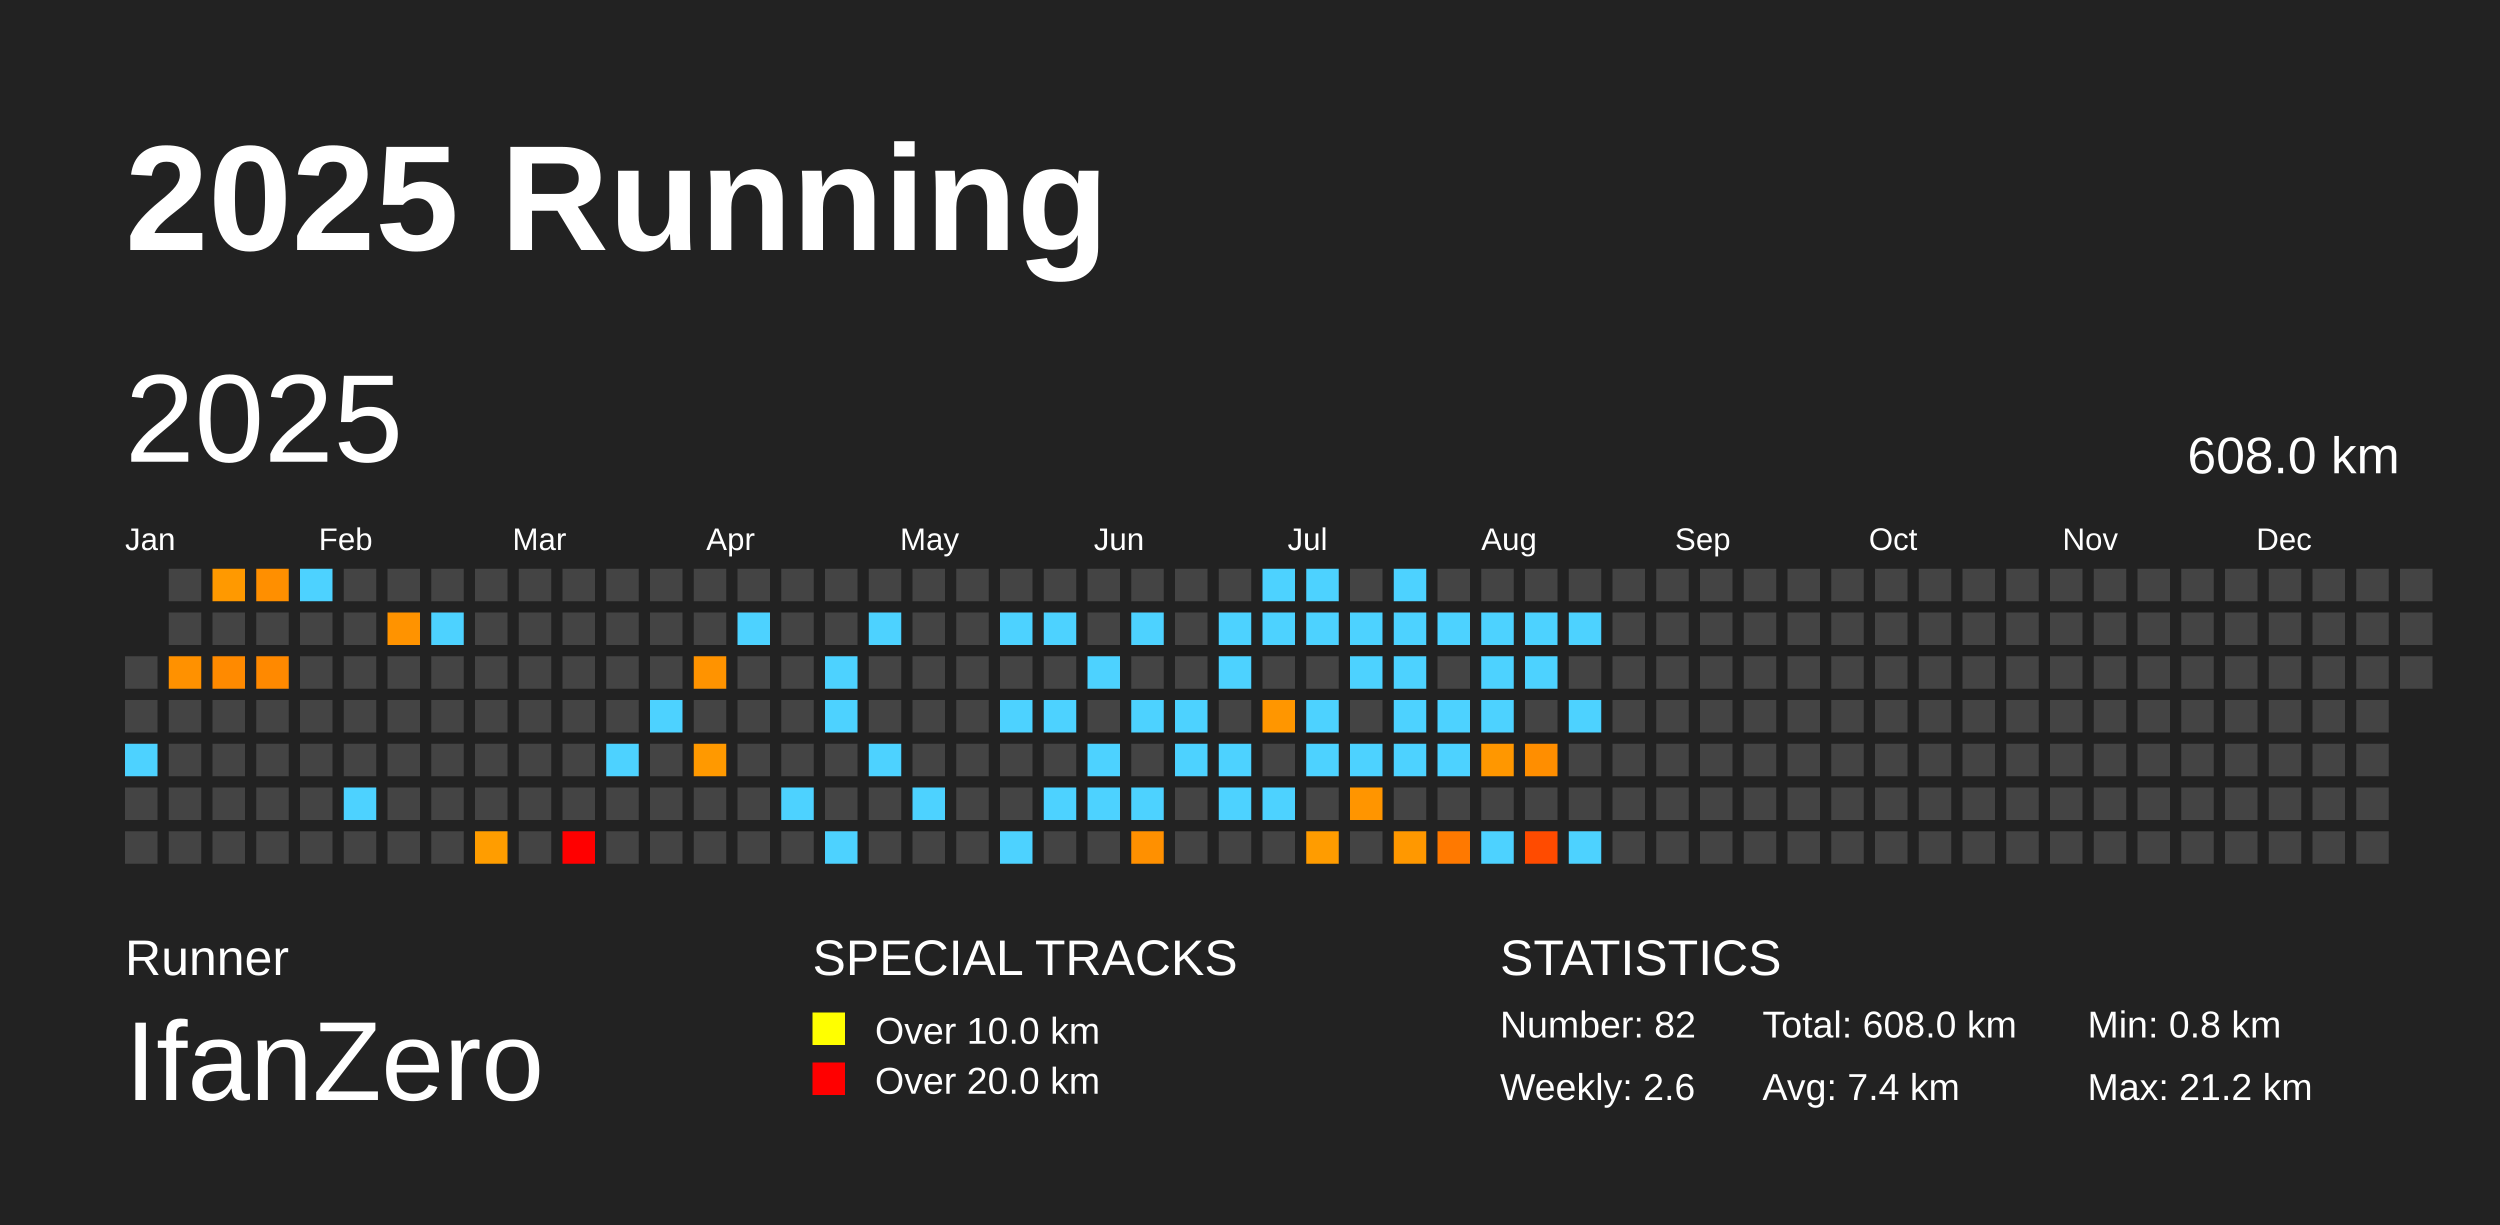
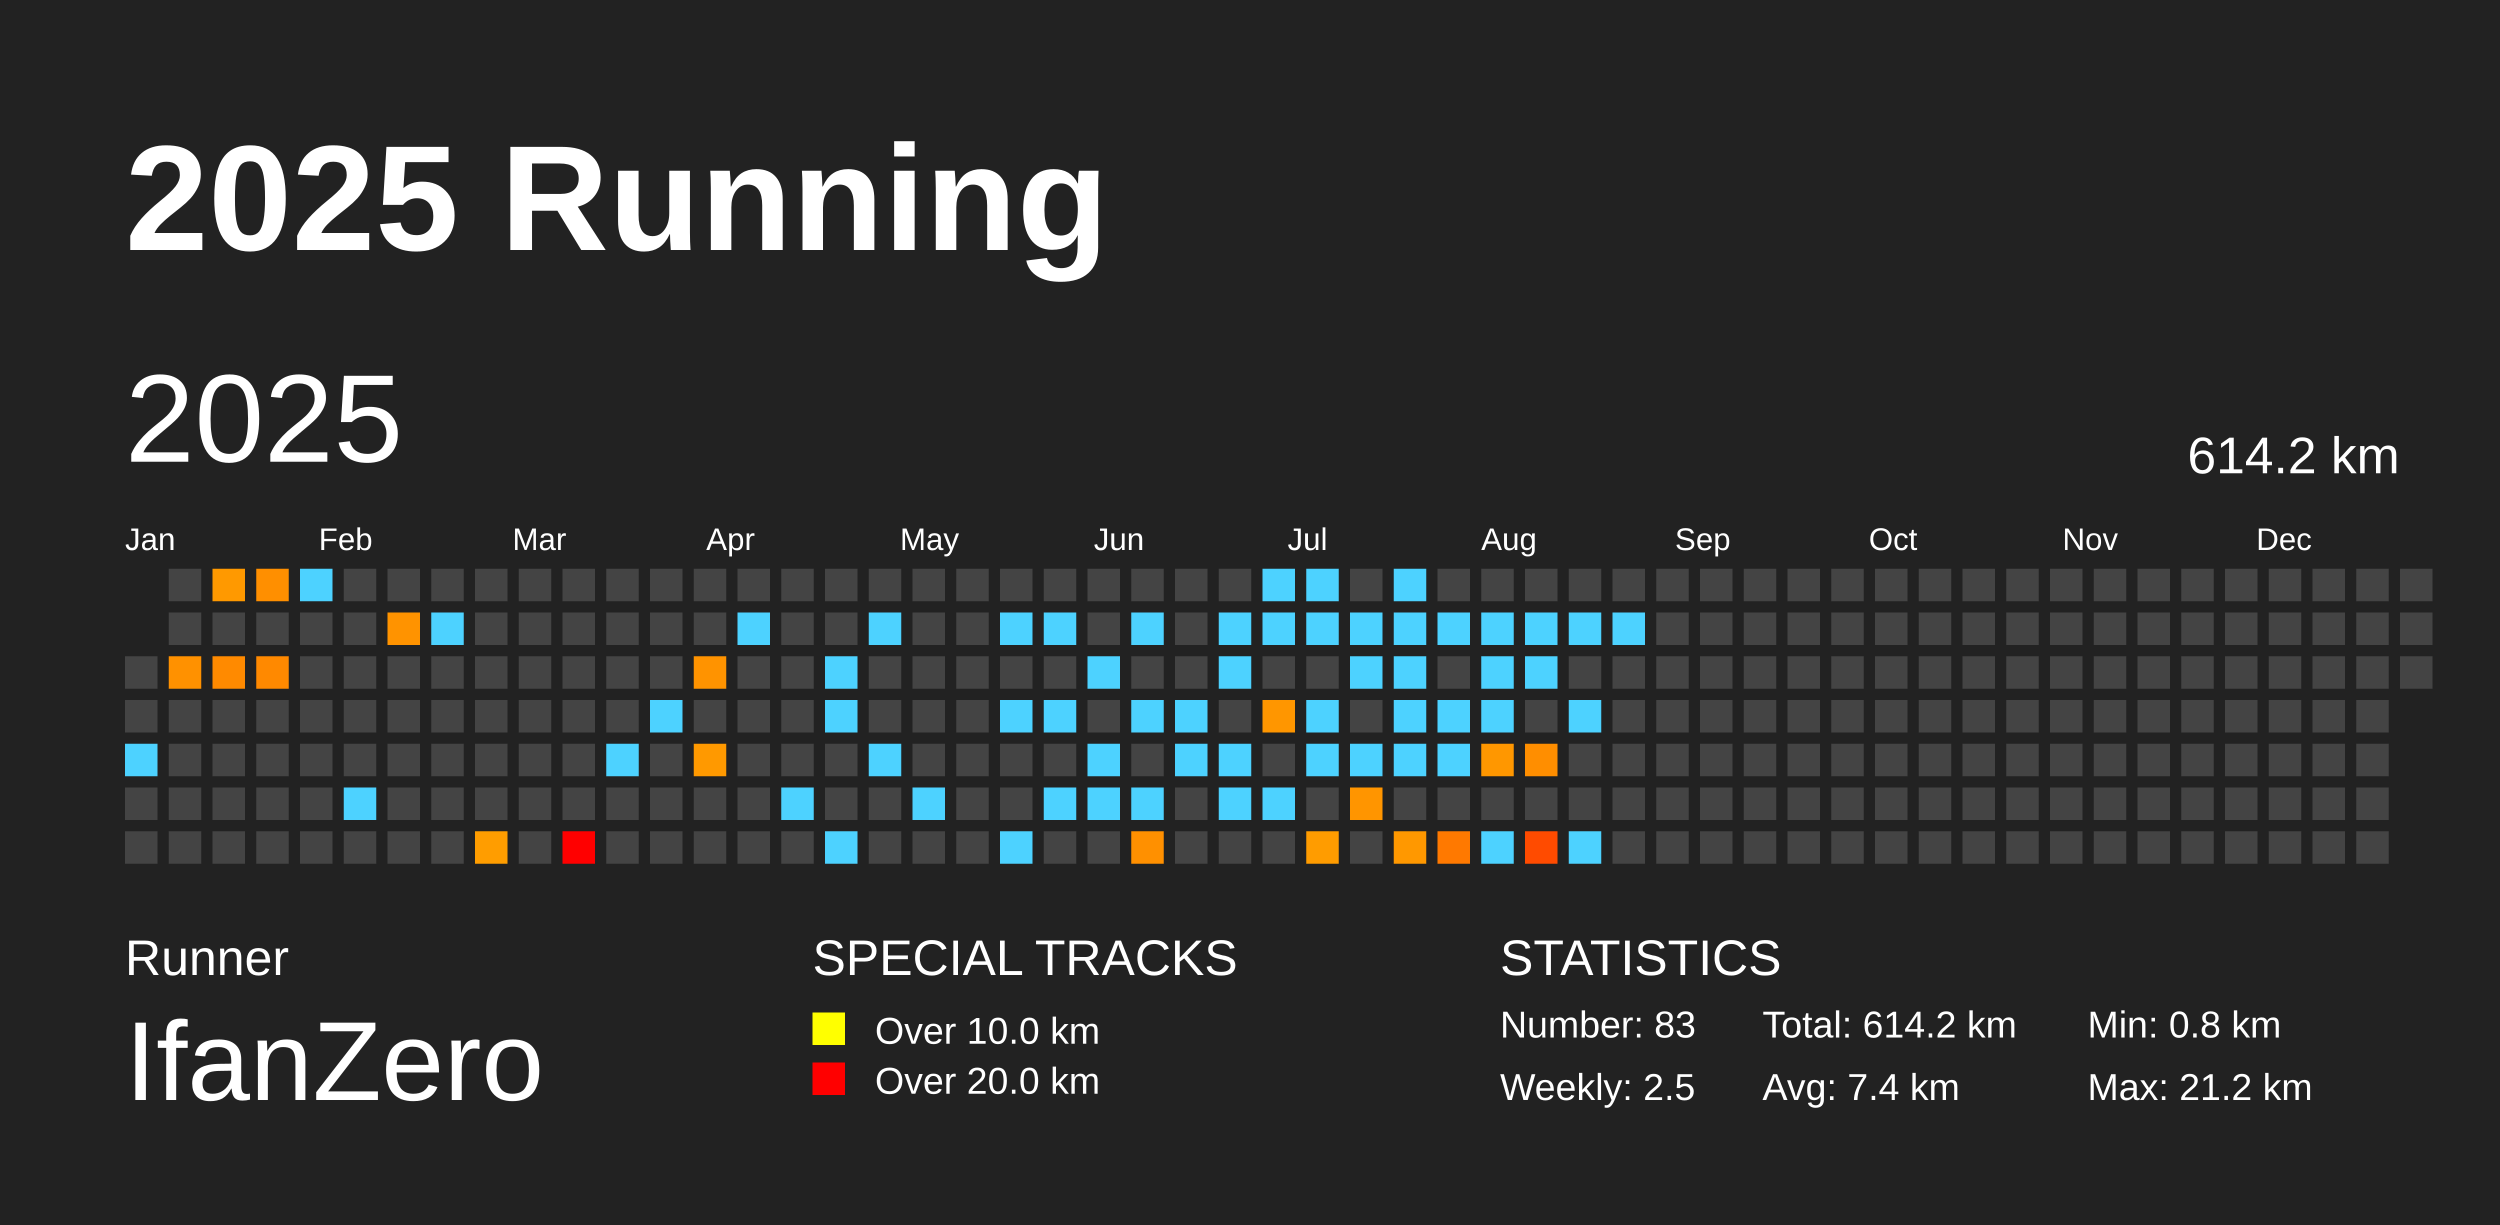
<svg xmlns="http://www.w3.org/2000/svg" baseProfile="full" height="98mm" version="1.1" viewBox="0,0,200,98" width="200mm">
  <defs />
  <rect fill="#222222" height="98" width="200" x="0" y="0" />
  <text fill="#FFFFFF" style="font-size:12px; font-family:Arial; font-weight:bold;" x="10" y="20">2025 Running</text>
  <text fill="#FFFFFF" style="font-size:4px; font-family:Arial" x="10" y="78">Runner</text>
  <text fill="#FFFFFF" style="font-size:9px; font-family:Arial" x="10" y="88">IfanZero</text>
  <text fill="#FFFFFF" style="font-size:4px; font-family:Arial" x="65" y="78">SPECIAL TRACKS</text>
  <rect fill="yellow" height="2.6" width="2.6" x="65" y="81" />
  <text fill="#FFFFFF" style="font-size:3px; font-family:Arial" x="70" y="83.5">Over 10.0 km</text>
  <rect fill="red" height="2.6" width="2.6" x="65" y="85" />
  <text fill="#FFFFFF" style="font-size:3px; font-family:Arial" x="70" y="87.5">Over 20.0 km</text>
  <text fill="#FFFFFF" style="font-size:4px; font-family:Arial" x="120" y="78">STATISTICS</text>
-   <text fill="#FFFFFF" style="font-size:3px; font-family:Arial" x="120" y="83">Number: 82</text>
-   <text fill="#FFFFFF" style="font-size:3px; font-family:Arial" x="120" y="88">Weekly: 2.6</text>
-   <text fill="#FFFFFF" style="font-size:3px; font-family:Arial" x="141" y="83">Total: 608.0 km</text>
+   <text fill="#FFFFFF" style="font-size:3px; font-family:Arial" x="120" y="83">Number: 83</text>
+   <text fill="#FFFFFF" style="font-size:3px; font-family:Arial" x="120" y="88">Weekly: 2.5</text>
+   <text fill="#FFFFFF" style="font-size:3px; font-family:Arial" x="141" y="83">Total: 614.2 km</text>
  <text fill="#FFFFFF" style="font-size:3px; font-family:Arial" x="141" y="88">Avg: 7.4 km</text>
  <text fill="#FFFFFF" style="font-size:3px; font-family:Arial" x="167" y="83">Min: 0.8 km</text>
  <text fill="#FFFFFF" style="font-size:3px; font-family:Arial" x="167" y="88">Max: 21.2 km</text>
  <text dominant-baseline="hanging" fill="#FFFFFF" style="font-size:10.0px; font-family:Arial;" x="10" y="30">2025</text>
-   <text dominant-baseline="hanging" fill="#FFFFFF" style="font-size:4.125px; font-family:Arial;" x="175" y="35">608.0 km</text>
+   <text dominant-baseline="hanging" fill="#FFFFFF" style="font-size:4.125px; font-family:Arial;" x="175" y="35">614.2 km</text>
  <text fill="#FFFFFF" style="font-size:2.5px; font-family:Arial" x="10.0" y="44">Jan</text>
  <text fill="#FFFFFF" style="font-size:2.5px; font-family:Arial" x="25.5" y="44">Feb</text>
  <text fill="#FFFFFF" style="font-size:2.5px; font-family:Arial" x="41.0" y="44">Mar</text>
  <text fill="#FFFFFF" style="font-size:2.5px; font-family:Arial" x="56.5" y="44">Apr</text>
  <text fill="#FFFFFF" style="font-size:2.5px; font-family:Arial" x="72.0" y="44">May</text>
  <text fill="#FFFFFF" style="font-size:2.5px; font-family:Arial" x="87.5" y="44">Jun</text>
  <text fill="#FFFFFF" style="font-size:2.5px; font-family:Arial" x="103.0" y="44">Jul</text>
  <text fill="#FFFFFF" style="font-size:2.5px; font-family:Arial" x="118.5" y="44">Aug</text>
  <text fill="#FFFFFF" style="font-size:2.5px; font-family:Arial" x="134.0" y="44">Sep</text>
  <text fill="#FFFFFF" style="font-size:2.5px; font-family:Arial" x="149.5" y="44">Oct</text>
  <text fill="#FFFFFF" style="font-size:2.5px; font-family:Arial" x="165.0" y="44">Nov</text>
  <text fill="#FFFFFF" style="font-size:2.5px; font-family:Arial" x="180.5" y="44">Dec</text>
  <rect fill="#444444" height="2.6" width="2.6" x="10.0" y="52.5" />
  <rect fill="#444444" height="2.6" width="2.6" x="10.0" y="56.0" />
  <rect fill="#4dd2ff" height="2.6" width="2.6" x="10.0" y="59.5" />
  <rect fill="#444444" height="2.6" width="2.6" x="10.0" y="63.0" />
  <rect fill="#444444" height="2.6" width="2.6" x="10.0" y="66.5" />
  <rect fill="#444444" height="2.6" width="2.6" x="13.5" y="45.5" />
  <rect fill="#444444" height="2.6" width="2.6" x="13.5" y="49.0" />
  <rect fill="#ff9100" height="2.6" width="2.6" x="13.5" y="52.5" />
  <rect fill="#444444" height="2.6" width="2.6" x="13.5" y="56.0" />
  <rect fill="#444444" height="2.6" width="2.6" x="13.5" y="59.5" />
  <rect fill="#444444" height="2.6" width="2.6" x="13.5" y="63.0" />
  <rect fill="#444444" height="2.6" width="2.6" x="13.5" y="66.5" />
  <rect fill="#ff9900" height="2.6" width="2.6" x="17.0" y="45.5" />
  <rect fill="#444444" height="2.6" width="2.6" x="17.0" y="49.0" />
  <rect fill="#ff8a00" height="2.6" width="2.6" x="17.0" y="52.5" />
  <rect fill="#444444" height="2.6" width="2.6" x="17.0" y="56.0" />
  <rect fill="#444444" height="2.6" width="2.6" x="17.0" y="59.5" />
  <rect fill="#444444" height="2.6" width="2.6" x="17.0" y="63.0" />
  <rect fill="#444444" height="2.6" width="2.6" x="17.0" y="66.5" />
  <rect fill="#ff8f00" height="2.6" width="2.6" x="20.5" y="45.5" />
  <rect fill="#444444" height="2.6" width="2.6" x="20.5" y="49.0" />
  <rect fill="#ff8900" height="2.6" width="2.6" x="20.5" y="52.5" />
  <rect fill="#444444" height="2.6" width="2.6" x="20.5" y="56.0" />
  <rect fill="#444444" height="2.6" width="2.6" x="20.5" y="59.5" />
  <rect fill="#444444" height="2.6" width="2.6" x="20.5" y="63.0" />
  <rect fill="#444444" height="2.6" width="2.6" x="20.5" y="66.5" />
  <rect fill="#4dd2ff" height="2.6" width="2.6" x="24.0" y="45.5" />
  <rect fill="#444444" height="2.6" width="2.6" x="24.0" y="49.0" />
  <rect fill="#444444" height="2.6" width="2.6" x="24.0" y="52.5" />
  <rect fill="#444444" height="2.6" width="2.6" x="24.0" y="56.0" />
  <rect fill="#444444" height="2.6" width="2.6" x="24.0" y="59.5" />
  <rect fill="#444444" height="2.6" width="2.6" x="24.0" y="63.0" />
  <rect fill="#444444" height="2.6" width="2.6" x="24.0" y="66.5" />
  <rect fill="#444444" height="2.6" width="2.6" x="27.5" y="45.5" />
  <rect fill="#444444" height="2.6" width="2.6" x="27.5" y="49.0" />
  <rect fill="#444444" height="2.6" width="2.6" x="27.5" y="52.5" />
  <rect fill="#444444" height="2.6" width="2.6" x="27.5" y="56.0" />
  <rect fill="#444444" height="2.6" width="2.6" x="27.5" y="59.5" />
  <rect fill="#4dd2ff" height="2.6" width="2.6" x="27.5" y="63.0" />
  <rect fill="#444444" height="2.6" width="2.6" x="27.5" y="66.5" />
  <rect fill="#444444" height="2.6" width="2.6" x="31.0" y="45.5" />
  <rect fill="#ff9300" height="2.6" width="2.6" x="31.0" y="49.0" />
  <rect fill="#444444" height="2.6" width="2.6" x="31.0" y="52.5" />
  <rect fill="#444444" height="2.6" width="2.6" x="31.0" y="56.0" />
  <rect fill="#444444" height="2.6" width="2.6" x="31.0" y="59.5" />
  <rect fill="#444444" height="2.6" width="2.6" x="31.0" y="63.0" />
  <rect fill="#444444" height="2.6" width="2.6" x="31.0" y="66.5" />
  <rect fill="#444444" height="2.6" width="2.6" x="34.5" y="45.5" />
  <rect fill="#4dd2ff" height="2.6" width="2.6" x="34.5" y="49.0" />
  <rect fill="#444444" height="2.6" width="2.6" x="34.5" y="52.5" />
  <rect fill="#444444" height="2.6" width="2.6" x="34.5" y="56.0" />
  <rect fill="#444444" height="2.6" width="2.6" x="34.5" y="59.5" />
  <rect fill="#444444" height="2.6" width="2.6" x="34.5" y="63.0" />
  <rect fill="#444444" height="2.6" width="2.6" x="34.5" y="66.5" />
  <rect fill="#444444" height="2.6" width="2.6" x="38.0" y="45.5" />
  <rect fill="#444444" height="2.6" width="2.6" x="38.0" y="49.0" />
  <rect fill="#444444" height="2.6" width="2.6" x="38.0" y="52.5" />
  <rect fill="#444444" height="2.6" width="2.6" x="38.0" y="56.0" />
  <rect fill="#444444" height="2.6" width="2.6" x="38.0" y="59.5" />
  <rect fill="#444444" height="2.6" width="2.6" x="38.0" y="63.0" />
  <rect fill="#ff9d00" height="2.6" width="2.6" x="38.0" y="66.5" />
  <rect fill="#444444" height="2.6" width="2.6" x="41.5" y="45.5" />
  <rect fill="#444444" height="2.6" width="2.6" x="41.5" y="49.0" />
  <rect fill="#444444" height="2.6" width="2.6" x="41.5" y="52.5" />
  <rect fill="#444444" height="2.6" width="2.6" x="41.5" y="56.0" />
  <rect fill="#444444" height="2.6" width="2.6" x="41.5" y="59.5" />
  <rect fill="#444444" height="2.6" width="2.6" x="41.5" y="63.0" />
  <rect fill="#444444" height="2.6" width="2.6" x="41.5" y="66.5" />
  <rect fill="#444444" height="2.6" width="2.6" x="45.0" y="45.5" />
  <rect fill="#444444" height="2.6" width="2.6" x="45.0" y="49.0" />
  <rect fill="#444444" height="2.6" width="2.6" x="45.0" y="52.5" />
  <rect fill="#444444" height="2.6" width="2.6" x="45.0" y="56.0" />
  <rect fill="#444444" height="2.6" width="2.6" x="45.0" y="59.5" />
  <rect fill="#444444" height="2.6" width="2.6" x="45.0" y="63.0" />
  <rect fill="red" height="2.6" width="2.6" x="45.0" y="66.5" />
  <rect fill="#444444" height="2.6" width="2.6" x="48.5" y="45.5" />
  <rect fill="#444444" height="2.6" width="2.6" x="48.5" y="49.0" />
  <rect fill="#444444" height="2.6" width="2.6" x="48.5" y="52.5" />
  <rect fill="#444444" height="2.6" width="2.6" x="48.5" y="56.0" />
  <rect fill="#4dd2ff" height="2.6" width="2.6" x="48.5" y="59.5" />
  <rect fill="#444444" height="2.6" width="2.6" x="48.5" y="63.0" />
  <rect fill="#444444" height="2.6" width="2.6" x="48.5" y="66.5" />
  <rect fill="#444444" height="2.6" width="2.6" x="52.0" y="45.5" />
  <rect fill="#444444" height="2.6" width="2.6" x="52.0" y="49.0" />
  <rect fill="#444444" height="2.6" width="2.6" x="52.0" y="52.5" />
  <rect fill="#4dd2ff" height="2.6" width="2.6" x="52.0" y="56.0" />
  <rect fill="#444444" height="2.6" width="2.6" x="52.0" y="59.5" />
  <rect fill="#444444" height="2.6" width="2.6" x="52.0" y="63.0" />
  <rect fill="#444444" height="2.6" width="2.6" x="52.0" y="66.5" />
  <rect fill="#444444" height="2.6" width="2.6" x="55.5" y="45.5" />
  <rect fill="#444444" height="2.6" width="2.6" x="55.5" y="49.0" />
  <rect fill="#ff9300" height="2.6" width="2.6" x="55.5" y="52.5" />
  <rect fill="#444444" height="2.6" width="2.6" x="55.5" y="56.0" />
  <rect fill="#ff9900" height="2.6" width="2.6" x="55.5" y="59.5" />
  <rect fill="#444444" height="2.6" width="2.6" x="55.5" y="63.0" />
  <rect fill="#444444" height="2.6" width="2.6" x="55.5" y="66.5" />
  <rect fill="#444444" height="2.6" width="2.6" x="59.0" y="45.5" />
  <rect fill="#4dd2ff" height="2.6" width="2.6" x="59.0" y="49.0" />
  <rect fill="#444444" height="2.6" width="2.6" x="59.0" y="52.5" />
  <rect fill="#444444" height="2.6" width="2.6" x="59.0" y="56.0" />
  <rect fill="#444444" height="2.6" width="2.6" x="59.0" y="59.5" />
  <rect fill="#444444" height="2.6" width="2.6" x="59.0" y="63.0" />
  <rect fill="#444444" height="2.6" width="2.6" x="59.0" y="66.5" />
  <rect fill="#444444" height="2.6" width="2.6" x="62.5" y="45.5" />
  <rect fill="#444444" height="2.6" width="2.6" x="62.5" y="49.0" />
  <rect fill="#444444" height="2.6" width="2.6" x="62.5" y="52.5" />
  <rect fill="#444444" height="2.6" width="2.6" x="62.5" y="56.0" />
  <rect fill="#444444" height="2.6" width="2.6" x="62.5" y="59.5" />
  <rect fill="#4dd2ff" height="2.6" width="2.6" x="62.5" y="63.0" />
  <rect fill="#444444" height="2.6" width="2.6" x="62.5" y="66.5" />
  <rect fill="#444444" height="2.6" width="2.6" x="66.0" y="45.5" />
  <rect fill="#444444" height="2.6" width="2.6" x="66.0" y="49.0" />
  <rect fill="#4dd2ff" height="2.6" width="2.6" x="66.0" y="52.5" />
  <rect fill="#4dd2ff" height="2.6" width="2.6" x="66.0" y="56.0" />
  <rect fill="#444444" height="2.6" width="2.6" x="66.0" y="59.5" />
  <rect fill="#444444" height="2.6" width="2.6" x="66.0" y="63.0" />
  <rect fill="#4dd2ff" height="2.6" width="2.6" x="66.0" y="66.5" />
  <rect fill="#444444" height="2.6" width="2.6" x="69.5" y="45.5" />
  <rect fill="#4dd2ff" height="2.6" width="2.6" x="69.5" y="49.0" />
  <rect fill="#444444" height="2.6" width="2.6" x="69.5" y="52.5" />
  <rect fill="#444444" height="2.6" width="2.6" x="69.5" y="56.0" />
  <rect fill="#4dd2ff" height="2.6" width="2.6" x="69.5" y="59.5" />
  <rect fill="#444444" height="2.6" width="2.6" x="69.5" y="63.0" />
  <rect fill="#444444" height="2.6" width="2.6" x="69.5" y="66.5" />
  <rect fill="#444444" height="2.6" width="2.6" x="73.0" y="45.5" />
  <rect fill="#444444" height="2.6" width="2.6" x="73.0" y="49.0" />
  <rect fill="#444444" height="2.6" width="2.6" x="73.0" y="52.5" />
  <rect fill="#444444" height="2.6" width="2.6" x="73.0" y="56.0" />
  <rect fill="#444444" height="2.6" width="2.6" x="73.0" y="59.5" />
  <rect fill="#4dd2ff" height="2.6" width="2.6" x="73.0" y="63.0" />
  <rect fill="#444444" height="2.6" width="2.6" x="73.0" y="66.5" />
  <rect fill="#444444" height="2.6" width="2.6" x="76.5" y="45.5" />
  <rect fill="#444444" height="2.6" width="2.6" x="76.5" y="49.0" />
  <rect fill="#444444" height="2.6" width="2.6" x="76.5" y="52.5" />
  <rect fill="#444444" height="2.6" width="2.6" x="76.5" y="56.0" />
  <rect fill="#444444" height="2.6" width="2.6" x="76.5" y="59.5" />
  <rect fill="#444444" height="2.6" width="2.6" x="76.5" y="63.0" />
  <rect fill="#444444" height="2.6" width="2.6" x="76.5" y="66.5" />
  <rect fill="#444444" height="2.6" width="2.6" x="80.0" y="45.5" />
  <rect fill="#4dd2ff" height="2.6" width="2.6" x="80.0" y="49.0" />
  <rect fill="#444444" height="2.6" width="2.6" x="80.0" y="52.5" />
  <rect fill="#4dd2ff" height="2.6" width="2.6" x="80.0" y="56.0" />
  <rect fill="#444444" height="2.6" width="2.6" x="80.0" y="59.5" />
  <rect fill="#444444" height="2.6" width="2.6" x="80.0" y="63.0" />
  <rect fill="#4dd2ff" height="2.6" width="2.6" x="80.0" y="66.5" />
  <rect fill="#444444" height="2.6" width="2.6" x="83.5" y="45.5" />
  <rect fill="#4dd2ff" height="2.6" width="2.6" x="83.5" y="49.0" />
  <rect fill="#444444" height="2.6" width="2.6" x="83.5" y="52.5" />
  <rect fill="#4dd2ff" height="2.6" width="2.6" x="83.5" y="56.0" />
  <rect fill="#444444" height="2.6" width="2.6" x="83.5" y="59.5" />
  <rect fill="#4dd2ff" height="2.6" width="2.6" x="83.5" y="63.0" />
  <rect fill="#444444" height="2.6" width="2.6" x="83.5" y="66.5" />
  <rect fill="#444444" height="2.6" width="2.6" x="87.0" y="45.5" />
  <rect fill="#444444" height="2.6" width="2.6" x="87.0" y="49.0" />
  <rect fill="#4dd2ff" height="2.6" width="2.6" x="87.0" y="52.5" />
  <rect fill="#444444" height="2.6" width="2.6" x="87.0" y="56.0" />
  <rect fill="#4dd2ff" height="2.6" width="2.6" x="87.0" y="59.5" />
  <rect fill="#4dd2ff" height="2.6" width="2.6" x="87.0" y="63.0" />
  <rect fill="#444444" height="2.6" width="2.6" x="87.0" y="66.5" />
  <rect fill="#444444" height="2.6" width="2.6" x="90.5" y="45.5" />
  <rect fill="#4dd2ff" height="2.6" width="2.6" x="90.5" y="49.0" />
  <rect fill="#444444" height="2.6" width="2.6" x="90.5" y="52.5" />
  <rect fill="#4dd2ff" height="2.6" width="2.6" x="90.5" y="56.0" />
  <rect fill="#444444" height="2.6" width="2.6" x="90.5" y="59.5" />
  <rect fill="#4dd2ff" height="2.6" width="2.6" x="90.5" y="63.0" />
  <rect fill="#ff9000" height="2.6" width="2.6" x="90.5" y="66.5" />
  <rect fill="#444444" height="2.6" width="2.6" x="94.0" y="45.5" />
  <rect fill="#444444" height="2.6" width="2.6" x="94.0" y="49.0" />
  <rect fill="#444444" height="2.6" width="2.6" x="94.0" y="52.5" />
  <rect fill="#4dd2ff" height="2.6" width="2.6" x="94.0" y="56.0" />
  <rect fill="#4dd2ff" height="2.6" width="2.6" x="94.0" y="59.5" />
  <rect fill="#444444" height="2.6" width="2.6" x="94.0" y="63.0" />
  <rect fill="#444444" height="2.6" width="2.6" x="94.0" y="66.5" />
  <rect fill="#444444" height="2.6" width="2.6" x="97.5" y="45.5" />
  <rect fill="#4dd2ff" height="2.6" width="2.6" x="97.5" y="49.0" />
  <rect fill="#4dd2ff" height="2.6" width="2.6" x="97.5" y="52.5" />
  <rect fill="#444444" height="2.6" width="2.6" x="97.5" y="56.0" />
  <rect fill="#4dd2ff" height="2.6" width="2.6" x="97.5" y="59.5" />
  <rect fill="#4dd2ff" height="2.6" width="2.6" x="97.5" y="63.0" />
  <rect fill="#444444" height="2.6" width="2.6" x="97.5" y="66.5" />
  <rect fill="#4dd2ff" height="2.6" width="2.6" x="101.0" y="45.5" />
  <rect fill="#4dd2ff" height="2.6" width="2.6" x="101.0" y="49.0" />
  <rect fill="#444444" height="2.6" width="2.6" x="101.0" y="52.5" />
  <rect fill="#ff9600" height="2.6" width="2.6" x="101.0" y="56.0" />
  <rect fill="#444444" height="2.6" width="2.6" x="101.0" y="59.5" />
  <rect fill="#4dd2ff" height="2.6" width="2.6" x="101.0" y="63.0" />
  <rect fill="#444444" height="2.6" width="2.6" x="101.0" y="66.5" />
  <rect fill="#4dd2ff" height="2.6" width="2.6" x="104.5" y="45.5" />
  <rect fill="#4dd2ff" height="2.6" width="2.6" x="104.5" y="49.0" />
  <rect fill="#444444" height="2.6" width="2.6" x="104.5" y="52.5" />
  <rect fill="#4dd2ff" height="2.6" width="2.6" x="104.5" y="56.0" />
  <rect fill="#4dd2ff" height="2.6" width="2.6" x="104.5" y="59.5" />
  <rect fill="#444444" height="2.6" width="2.6" x="104.5" y="63.0" />
  <rect fill="#ff9c00" height="2.6" width="2.6" x="104.5" y="66.5" />
  <rect fill="#444444" height="2.6" width="2.6" x="108.0" y="45.5" />
  <rect fill="#4dd2ff" height="2.6" width="2.6" x="108.0" y="49.0" />
  <rect fill="#4dd2ff" height="2.6" width="2.6" x="108.0" y="52.5" />
  <rect fill="#444444" height="2.6" width="2.6" x="108.0" y="56.0" />
  <rect fill="#4dd2ff" height="2.6" width="2.6" x="108.0" y="59.5" />
  <rect fill="#ff9500" height="2.6" width="2.6" x="108.0" y="63.0" />
  <rect fill="#444444" height="2.6" width="2.6" x="108.0" y="66.5" />
  <rect fill="#4dd2ff" height="2.6" width="2.6" x="111.5" y="45.5" />
  <rect fill="#4dd2ff" height="2.6" width="2.6" x="111.5" y="49.0" />
  <rect fill="#4dd2ff" height="2.6" width="2.6" x="111.5" y="52.5" />
  <rect fill="#4dd2ff" height="2.6" width="2.6" x="111.5" y="56.0" />
  <rect fill="#4dd2ff" height="2.6" width="2.6" x="111.5" y="59.5" />
  <rect fill="#444444" height="2.6" width="2.6" x="111.5" y="63.0" />
  <rect fill="#ff9800" height="2.6" width="2.6" x="111.5" y="66.5" />
  <rect fill="#444444" height="2.6" width="2.6" x="115.0" y="45.5" />
  <rect fill="#4dd2ff" height="2.6" width="2.6" x="115.0" y="49.0" />
  <rect fill="#444444" height="2.6" width="2.6" x="115.0" y="52.5" />
  <rect fill="#4dd2ff" height="2.6" width="2.6" x="115.0" y="56.0" />
  <rect fill="#4dd2ff" height="2.6" width="2.6" x="115.0" y="59.5" />
  <rect fill="#444444" height="2.6" width="2.6" x="115.0" y="63.0" />
  <rect fill="#ff7900" height="2.6" width="2.6" x="115.0" y="66.5" />
  <rect fill="#444444" height="2.6" width="2.6" x="118.5" y="45.5" />
  <rect fill="#4dd2ff" height="2.6" width="2.6" x="118.5" y="49.0" />
  <rect fill="#4dd2ff" height="2.6" width="2.6" x="118.5" y="52.5" />
  <rect fill="#4dd2ff" height="2.6" width="2.6" x="118.5" y="56.0" />
  <rect fill="#ff9700" height="2.6" width="2.6" x="118.5" y="59.5" />
  <rect fill="#444444" height="2.6" width="2.6" x="118.5" y="63.0" />
  <rect fill="#4dd2ff" height="2.6" width="2.6" x="118.5" y="66.5" />
  <rect fill="#444444" height="2.6" width="2.6" x="122.0" y="45.5" />
  <rect fill="#4dd2ff" height="2.6" width="2.6" x="122.0" y="49.0" />
  <rect fill="#4dd2ff" height="2.6" width="2.6" x="122.0" y="52.5" />
  <rect fill="#444444" height="2.6" width="2.6" x="122.0" y="56.0" />
  <rect fill="#ff8e00" height="2.6" width="2.6" x="122.0" y="59.5" />
  <rect fill="#444444" height="2.6" width="2.6" x="122.0" y="63.0" />
  <rect fill="#ff4b00" height="2.6" width="2.6" x="122.0" y="66.5" />
  <rect fill="#444444" height="2.6" width="2.6" x="125.5" y="45.5" />
  <rect fill="#4dd2ff" height="2.6" width="2.6" x="125.5" y="49.0" />
  <rect fill="#444444" height="2.6" width="2.6" x="125.5" y="52.5" />
  <rect fill="#4dd2ff" height="2.6" width="2.6" x="125.5" y="56.0" />
  <rect fill="#444444" height="2.6" width="2.6" x="125.5" y="59.5" />
  <rect fill="#444444" height="2.6" width="2.6" x="125.5" y="63.0" />
  <rect fill="#4dd2ff" height="2.6" width="2.6" x="125.5" y="66.5" />
  <rect fill="#444444" height="2.6" width="2.6" x="129.0" y="45.5" />
-   <rect fill="#444444" height="2.6" width="2.6" x="129.0" y="49.0" />
+   <rect fill="#4dd2ff" height="2.6" width="2.6" x="129.0" y="49.0" />
  <rect fill="#444444" height="2.6" width="2.6" x="129.0" y="52.5" />
  <rect fill="#444444" height="2.6" width="2.6" x="129.0" y="56.0" />
  <rect fill="#444444" height="2.6" width="2.6" x="129.0" y="59.5" />
  <rect fill="#444444" height="2.6" width="2.6" x="129.0" y="63.0" />
  <rect fill="#444444" height="2.6" width="2.6" x="129.0" y="66.5" />
  <rect fill="#444444" height="2.6" width="2.6" x="132.5" y="45.5" />
  <rect fill="#444444" height="2.6" width="2.6" x="132.5" y="49.0" />
  <rect fill="#444444" height="2.6" width="2.6" x="132.5" y="52.5" />
  <rect fill="#444444" height="2.6" width="2.6" x="132.5" y="56.0" />
  <rect fill="#444444" height="2.6" width="2.6" x="132.5" y="59.5" />
  <rect fill="#444444" height="2.6" width="2.6" x="132.5" y="63.0" />
  <rect fill="#444444" height="2.6" width="2.6" x="132.5" y="66.5" />
  <rect fill="#444444" height="2.6" width="2.6" x="136.0" y="45.5" />
  <rect fill="#444444" height="2.6" width="2.6" x="136.0" y="49.0" />
  <rect fill="#444444" height="2.6" width="2.6" x="136.0" y="52.5" />
  <rect fill="#444444" height="2.6" width="2.6" x="136.0" y="56.0" />
  <rect fill="#444444" height="2.6" width="2.6" x="136.0" y="59.5" />
  <rect fill="#444444" height="2.6" width="2.6" x="136.0" y="63.0" />
  <rect fill="#444444" height="2.6" width="2.6" x="136.0" y="66.5" />
  <rect fill="#444444" height="2.6" width="2.6" x="139.5" y="45.5" />
  <rect fill="#444444" height="2.6" width="2.6" x="139.5" y="49.0" />
  <rect fill="#444444" height="2.6" width="2.6" x="139.5" y="52.5" />
  <rect fill="#444444" height="2.6" width="2.6" x="139.5" y="56.0" />
  <rect fill="#444444" height="2.6" width="2.6" x="139.5" y="59.5" />
  <rect fill="#444444" height="2.6" width="2.6" x="139.5" y="63.0" />
  <rect fill="#444444" height="2.6" width="2.6" x="139.5" y="66.5" />
  <rect fill="#444444" height="2.6" width="2.6" x="143.0" y="45.5" />
  <rect fill="#444444" height="2.6" width="2.6" x="143.0" y="49.0" />
  <rect fill="#444444" height="2.6" width="2.6" x="143.0" y="52.5" />
  <rect fill="#444444" height="2.6" width="2.6" x="143.0" y="56.0" />
  <rect fill="#444444" height="2.6" width="2.6" x="143.0" y="59.5" />
  <rect fill="#444444" height="2.6" width="2.6" x="143.0" y="63.0" />
  <rect fill="#444444" height="2.6" width="2.6" x="143.0" y="66.5" />
  <rect fill="#444444" height="2.6" width="2.6" x="146.5" y="45.5" />
  <rect fill="#444444" height="2.6" width="2.6" x="146.5" y="49.0" />
  <rect fill="#444444" height="2.6" width="2.6" x="146.5" y="52.5" />
  <rect fill="#444444" height="2.6" width="2.6" x="146.5" y="56.0" />
  <rect fill="#444444" height="2.6" width="2.6" x="146.5" y="59.5" />
  <rect fill="#444444" height="2.6" width="2.6" x="146.5" y="63.0" />
  <rect fill="#444444" height="2.6" width="2.6" x="146.5" y="66.5" />
  <rect fill="#444444" height="2.6" width="2.6" x="150.0" y="45.5" />
  <rect fill="#444444" height="2.6" width="2.6" x="150.0" y="49.0" />
  <rect fill="#444444" height="2.6" width="2.6" x="150.0" y="52.5" />
  <rect fill="#444444" height="2.6" width="2.6" x="150.0" y="56.0" />
  <rect fill="#444444" height="2.6" width="2.6" x="150.0" y="59.5" />
  <rect fill="#444444" height="2.6" width="2.6" x="150.0" y="63.0" />
  <rect fill="#444444" height="2.6" width="2.6" x="150.0" y="66.5" />
  <rect fill="#444444" height="2.6" width="2.6" x="153.5" y="45.5" />
  <rect fill="#444444" height="2.6" width="2.6" x="153.5" y="49.0" />
  <rect fill="#444444" height="2.6" width="2.6" x="153.5" y="52.5" />
  <rect fill="#444444" height="2.6" width="2.6" x="153.5" y="56.0" />
  <rect fill="#444444" height="2.6" width="2.6" x="153.5" y="59.5" />
  <rect fill="#444444" height="2.6" width="2.6" x="153.5" y="63.0" />
  <rect fill="#444444" height="2.6" width="2.6" x="153.5" y="66.5" />
  <rect fill="#444444" height="2.6" width="2.6" x="157.0" y="45.5" />
  <rect fill="#444444" height="2.6" width="2.6" x="157.0" y="49.0" />
  <rect fill="#444444" height="2.6" width="2.6" x="157.0" y="52.5" />
  <rect fill="#444444" height="2.6" width="2.6" x="157.0" y="56.0" />
  <rect fill="#444444" height="2.6" width="2.6" x="157.0" y="59.5" />
  <rect fill="#444444" height="2.6" width="2.6" x="157.0" y="63.0" />
  <rect fill="#444444" height="2.6" width="2.6" x="157.0" y="66.5" />
  <rect fill="#444444" height="2.6" width="2.6" x="160.5" y="45.5" />
  <rect fill="#444444" height="2.6" width="2.6" x="160.5" y="49.0" />
  <rect fill="#444444" height="2.6" width="2.6" x="160.5" y="52.5" />
  <rect fill="#444444" height="2.6" width="2.6" x="160.5" y="56.0" />
  <rect fill="#444444" height="2.6" width="2.6" x="160.5" y="59.5" />
  <rect fill="#444444" height="2.6" width="2.6" x="160.5" y="63.0" />
  <rect fill="#444444" height="2.6" width="2.6" x="160.5" y="66.5" />
  <rect fill="#444444" height="2.6" width="2.6" x="164.0" y="45.5" />
  <rect fill="#444444" height="2.6" width="2.6" x="164.0" y="49.0" />
  <rect fill="#444444" height="2.6" width="2.6" x="164.0" y="52.5" />
  <rect fill="#444444" height="2.6" width="2.6" x="164.0" y="56.0" />
  <rect fill="#444444" height="2.6" width="2.6" x="164.0" y="59.5" />
  <rect fill="#444444" height="2.6" width="2.6" x="164.0" y="63.0" />
  <rect fill="#444444" height="2.6" width="2.6" x="164.0" y="66.5" />
  <rect fill="#444444" height="2.6" width="2.6" x="167.5" y="45.5" />
  <rect fill="#444444" height="2.6" width="2.6" x="167.5" y="49.0" />
  <rect fill="#444444" height="2.6" width="2.6" x="167.5" y="52.5" />
  <rect fill="#444444" height="2.6" width="2.6" x="167.5" y="56.0" />
  <rect fill="#444444" height="2.6" width="2.6" x="167.5" y="59.5" />
  <rect fill="#444444" height="2.6" width="2.6" x="167.5" y="63.0" />
  <rect fill="#444444" height="2.6" width="2.6" x="167.5" y="66.5" />
  <rect fill="#444444" height="2.6" width="2.6" x="171.0" y="45.5" />
  <rect fill="#444444" height="2.6" width="2.6" x="171.0" y="49.0" />
  <rect fill="#444444" height="2.6" width="2.6" x="171.0" y="52.5" />
  <rect fill="#444444" height="2.6" width="2.6" x="171.0" y="56.0" />
  <rect fill="#444444" height="2.6" width="2.6" x="171.0" y="59.5" />
  <rect fill="#444444" height="2.6" width="2.6" x="171.0" y="63.0" />
  <rect fill="#444444" height="2.6" width="2.6" x="171.0" y="66.5" />
  <rect fill="#444444" height="2.6" width="2.6" x="174.5" y="45.5" />
  <rect fill="#444444" height="2.6" width="2.6" x="174.5" y="49.0" />
  <rect fill="#444444" height="2.6" width="2.6" x="174.5" y="52.5" />
  <rect fill="#444444" height="2.6" width="2.6" x="174.5" y="56.0" />
  <rect fill="#444444" height="2.6" width="2.6" x="174.5" y="59.5" />
  <rect fill="#444444" height="2.6" width="2.6" x="174.5" y="63.0" />
  <rect fill="#444444" height="2.6" width="2.6" x="174.5" y="66.5" />
  <rect fill="#444444" height="2.6" width="2.6" x="178.0" y="45.5" />
  <rect fill="#444444" height="2.6" width="2.6" x="178.0" y="49.0" />
  <rect fill="#444444" height="2.6" width="2.6" x="178.0" y="52.5" />
  <rect fill="#444444" height="2.6" width="2.6" x="178.0" y="56.0" />
  <rect fill="#444444" height="2.6" width="2.6" x="178.0" y="59.5" />
  <rect fill="#444444" height="2.6" width="2.6" x="178.0" y="63.0" />
  <rect fill="#444444" height="2.6" width="2.6" x="178.0" y="66.5" />
  <rect fill="#444444" height="2.6" width="2.6" x="181.5" y="45.5" />
  <rect fill="#444444" height="2.6" width="2.6" x="181.5" y="49.0" />
  <rect fill="#444444" height="2.6" width="2.6" x="181.5" y="52.5" />
  <rect fill="#444444" height="2.6" width="2.6" x="181.5" y="56.0" />
  <rect fill="#444444" height="2.6" width="2.6" x="181.5" y="59.5" />
  <rect fill="#444444" height="2.6" width="2.6" x="181.5" y="63.0" />
  <rect fill="#444444" height="2.6" width="2.6" x="181.5" y="66.5" />
  <rect fill="#444444" height="2.6" width="2.6" x="185.0" y="45.5" />
  <rect fill="#444444" height="2.6" width="2.6" x="185.0" y="49.0" />
  <rect fill="#444444" height="2.6" width="2.6" x="185.0" y="52.5" />
  <rect fill="#444444" height="2.6" width="2.6" x="185.0" y="56.0" />
  <rect fill="#444444" height="2.6" width="2.6" x="185.0" y="59.5" />
  <rect fill="#444444" height="2.6" width="2.6" x="185.0" y="63.0" />
  <rect fill="#444444" height="2.6" width="2.6" x="185.0" y="66.5" />
  <rect fill="#444444" height="2.6" width="2.6" x="188.5" y="45.5" />
  <rect fill="#444444" height="2.6" width="2.6" x="188.5" y="49.0" />
  <rect fill="#444444" height="2.6" width="2.6" x="188.5" y="52.5" />
  <rect fill="#444444" height="2.6" width="2.6" x="188.5" y="56.0" />
  <rect fill="#444444" height="2.6" width="2.6" x="188.5" y="59.5" />
  <rect fill="#444444" height="2.6" width="2.6" x="188.5" y="63.0" />
  <rect fill="#444444" height="2.6" width="2.6" x="188.5" y="66.5" />
  <rect fill="#444444" height="2.6" width="2.6" x="192.0" y="45.5" />
  <rect fill="#444444" height="2.6" width="2.6" x="192.0" y="49.0" />
  <rect fill="#444444" height="2.6" width="2.6" x="192.0" y="52.5" />
</svg>
